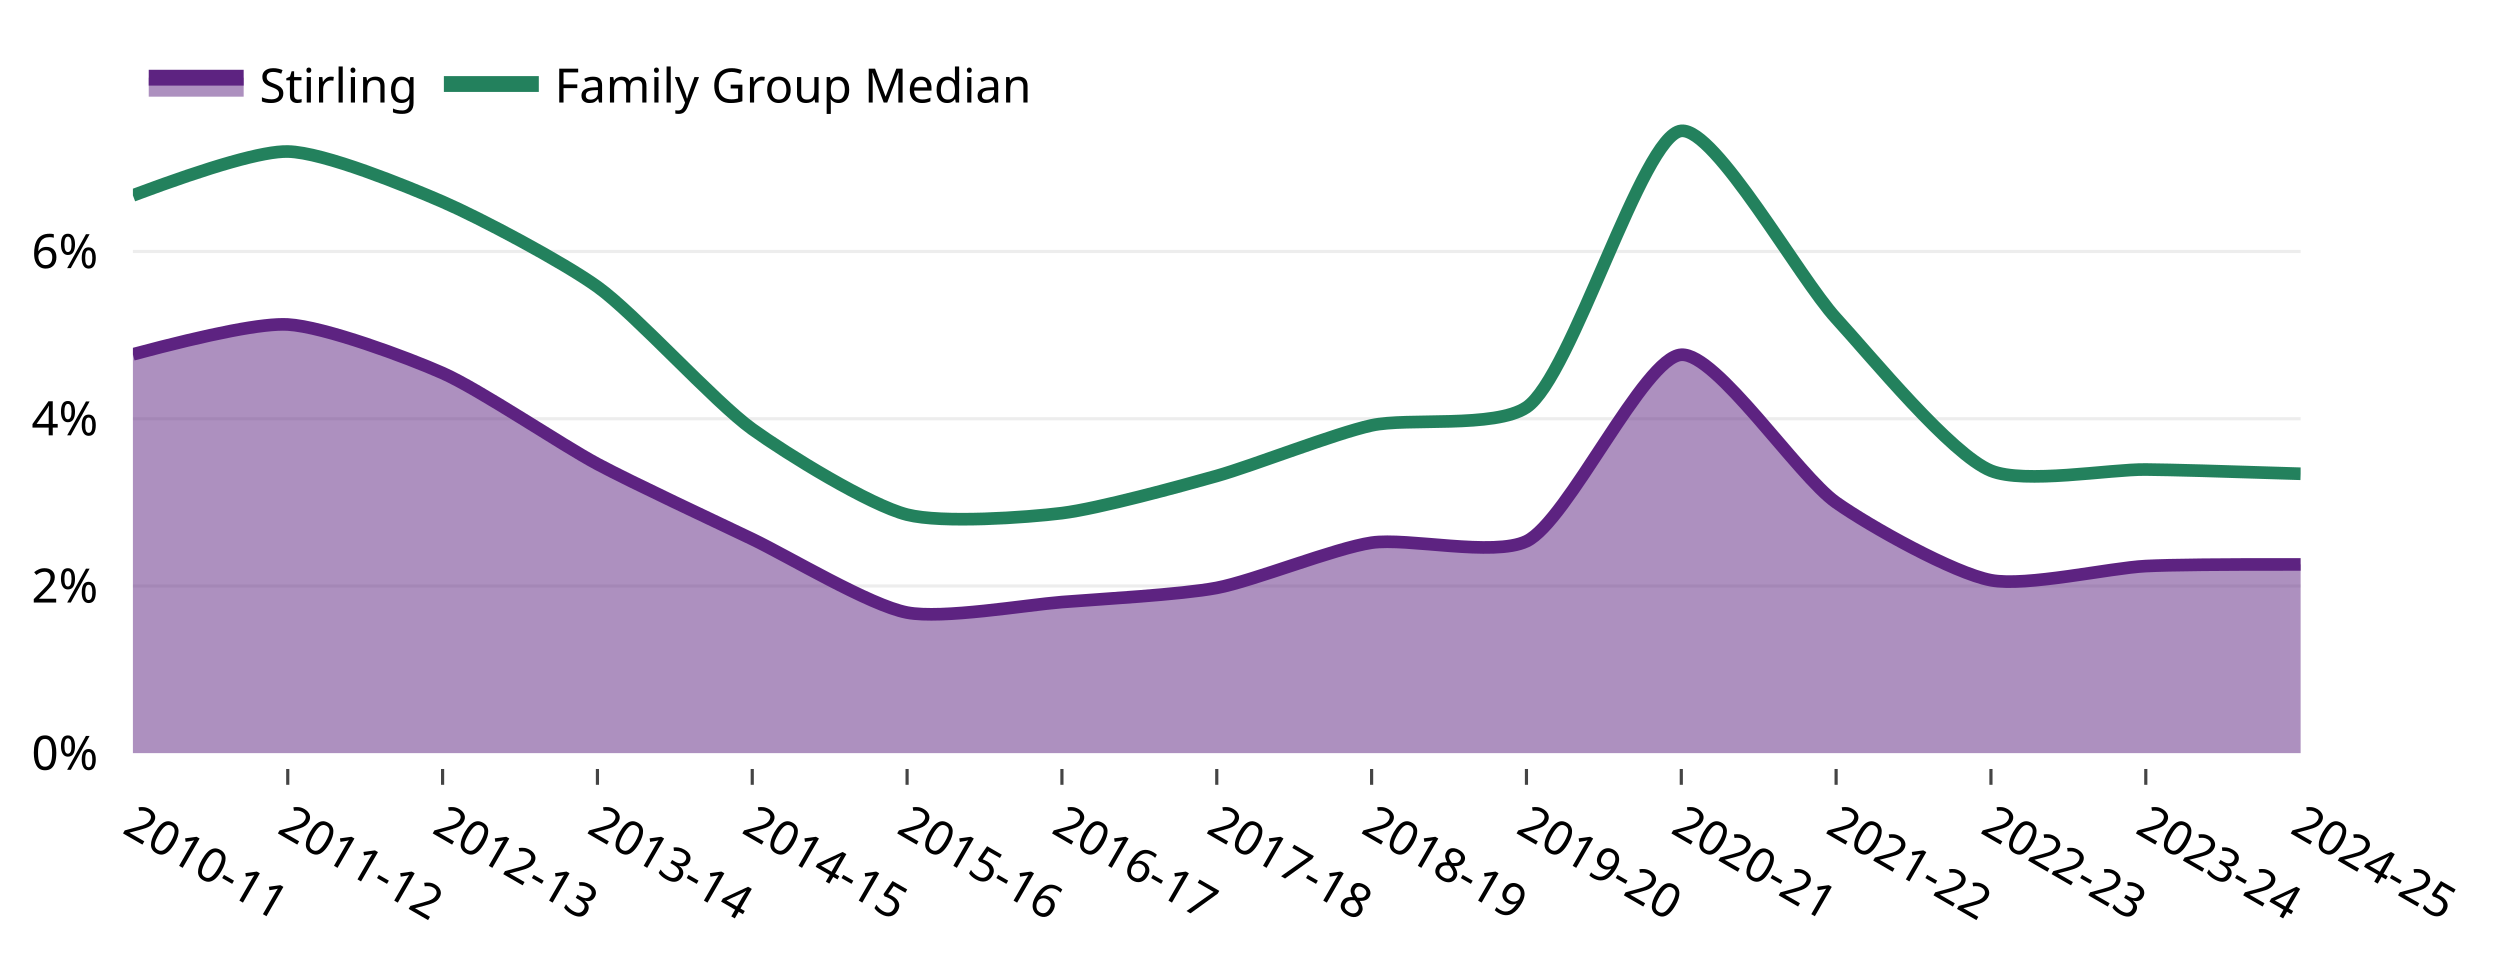
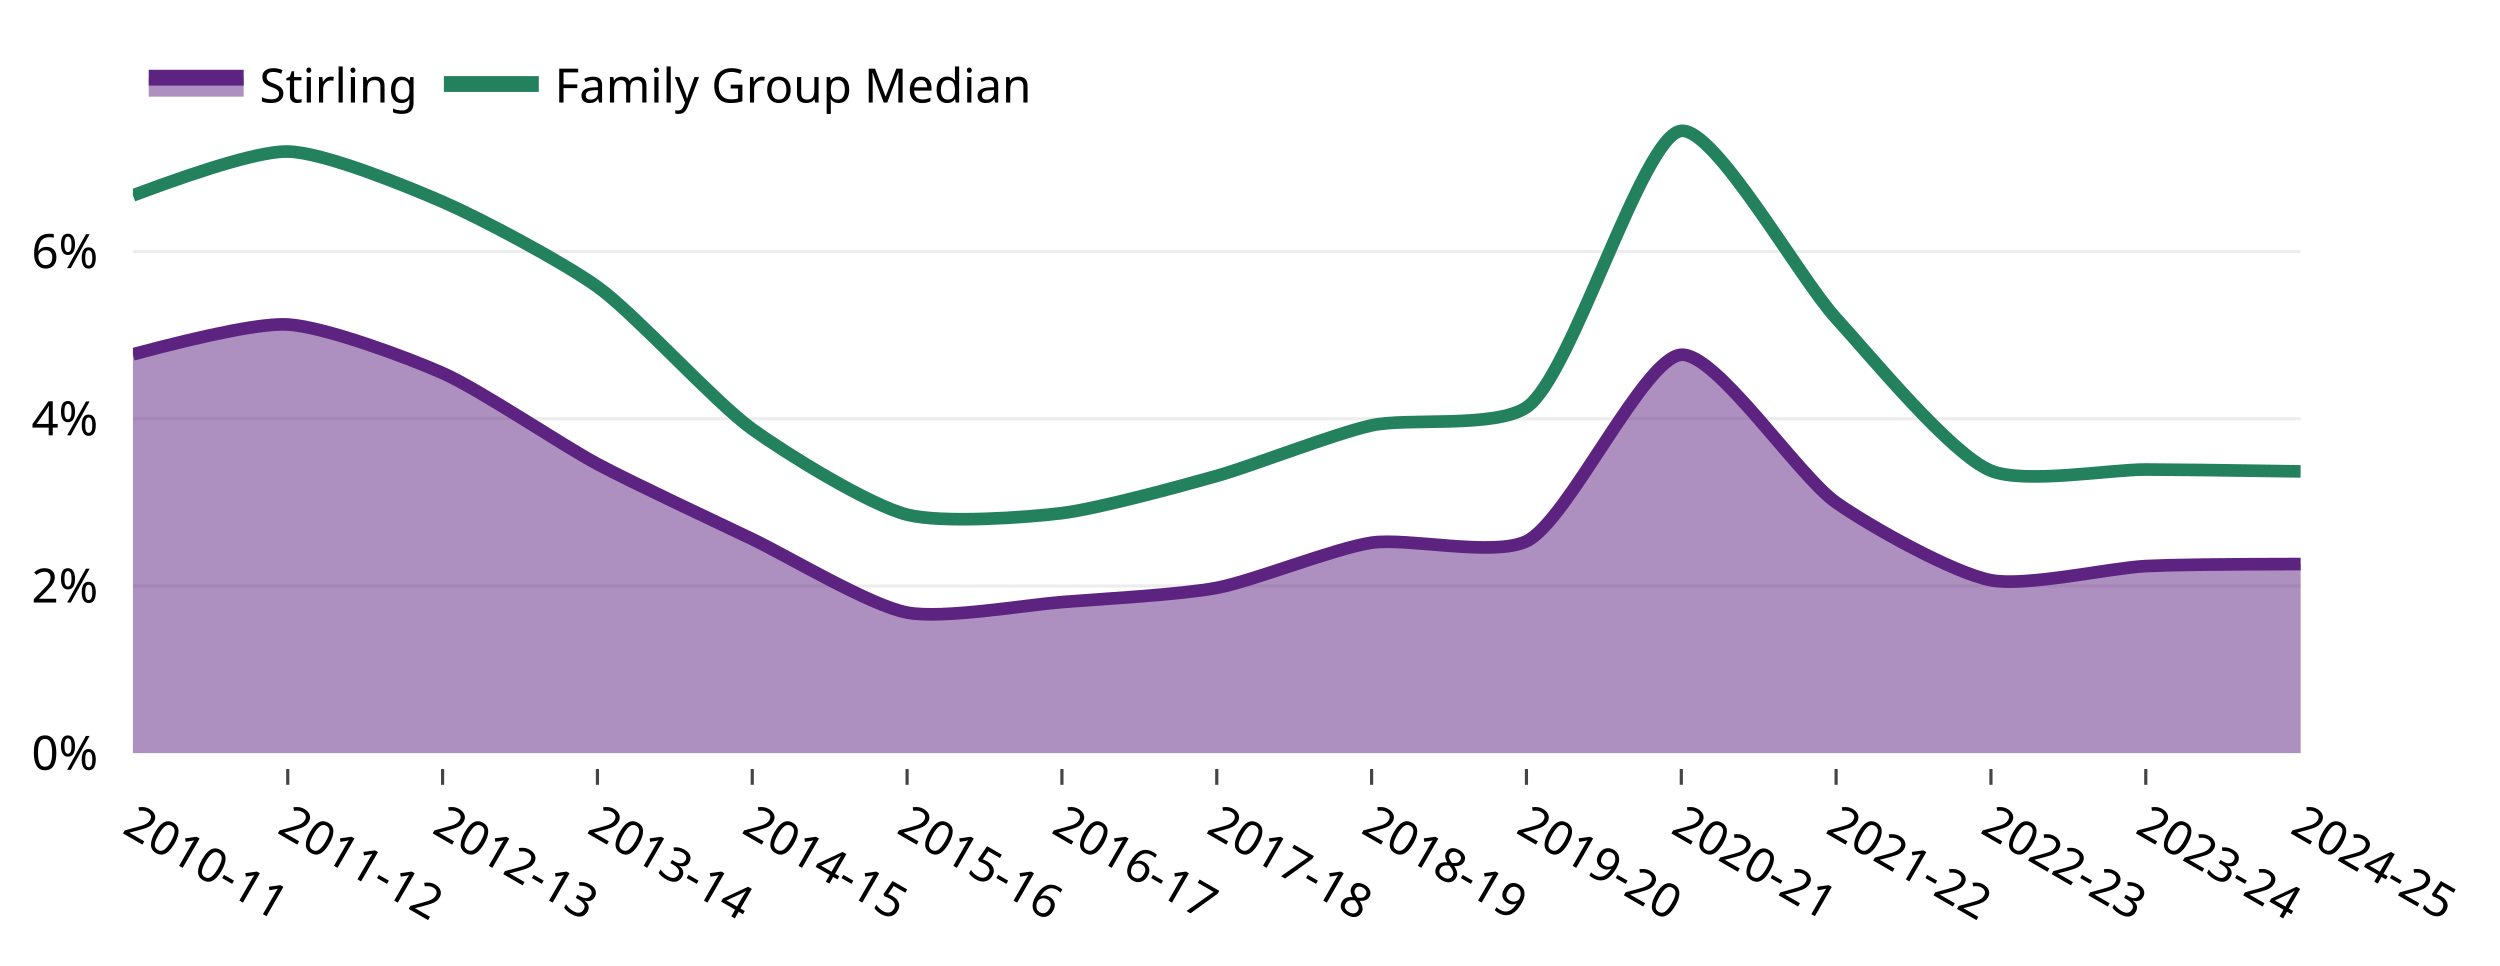
<svg xmlns="http://www.w3.org/2000/svg" class="main-svg" width="790" height="305" style="" viewBox="0 0 790 305">
  <rect x="0" y="0" width="790" height="305" style="fill: rgb(255, 255, 255); fill-opacity: 1;" />
-   <defs id="defs-e50e86">
+   <defs id="defs-0d7b3e">
    <g class="clips">
-       <clipPath id="clipe50e86xyplot" class="plotclip">
+       <clipPath id="clip0d7b3exyplot" class="plotclip">
        <rect width="685" height="207" />
      </clipPath>
-       <clipPath class="axesclip" id="clipe50e86x">
+       <clipPath class="axesclip" id="clip0d7b3ex">
        <rect x="42" y="0" width="685" height="305" />
      </clipPath>
-       <clipPath class="axesclip" id="clipe50e86y">
+       <clipPath class="axesclip" id="clip0d7b3ey">
        <rect x="0" y="31" width="790" height="207" />
      </clipPath>
-       <clipPath class="axesclip" id="clipe50e86xy">
+       <clipPath class="axesclip" id="clip0d7b3exy">
        <rect x="42" y="31" width="685" height="207" />
      </clipPath>
    </g>
    <g class="gradients" />
    <g class="patterns" />
  </defs>
  <g class="bglayer">
    <rect class="bg" x="32" y="21" width="705" height="227" style="fill: rgb(0, 0, 0); fill-opacity: 0; stroke-width: 0;" />
  </g>
  <g class="layer-below">
    <g class="imagelayer" />
    <g class="shapelayer" />
  </g>
  <g class="cartesianlayer">
    <g class="subplot xy">
      <g class="layer-subplot">
        <g class="shapelayer" />
        <g class="imagelayer" />
      </g>
      <g class="minor-gridlayer">
        <g class="x" />
        <g class="y" />
      </g>
      <g class="gridlayer">
        <g class="x">
          <path class="xgrid crisp" transform="translate(90.93,0)" d="M0,31v207" style="stroke: rgb(255, 255, 255); stroke-opacity: 1; stroke-width: 1px;" />
          <path class="xgrid crisp" transform="translate(139.86,0)" d="M0,31v207" style="stroke: rgb(255, 255, 255); stroke-opacity: 1; stroke-width: 1px;" />
          <path class="xgrid crisp" transform="translate(188.79,0)" d="M0,31v207" style="stroke: rgb(255, 255, 255); stroke-opacity: 1; stroke-width: 1px;" />
          <path class="xgrid crisp" transform="translate(237.71,0)" d="M0,31v207" style="stroke: rgb(255, 255, 255); stroke-opacity: 1; stroke-width: 1px;" />
          <path class="xgrid crisp" transform="translate(286.64,0)" d="M0,31v207" style="stroke: rgb(255, 255, 255); stroke-opacity: 1; stroke-width: 1px;" />
          <path class="xgrid crisp" transform="translate(335.57,0)" d="M0,31v207" style="stroke: rgb(255, 255, 255); stroke-opacity: 1; stroke-width: 1px;" />
          <path class="xgrid crisp" transform="translate(384.5,0)" d="M0,31v207" style="stroke: rgb(255, 255, 255); stroke-opacity: 1; stroke-width: 1px;" />
          <path class="xgrid crisp" transform="translate(433.43,0)" d="M0,31v207" style="stroke: rgb(255, 255, 255); stroke-opacity: 1; stroke-width: 1px;" />
          <path class="xgrid crisp" transform="translate(482.36,0)" d="M0,31v207" style="stroke: rgb(255, 255, 255); stroke-opacity: 1; stroke-width: 1px;" />
          <path class="xgrid crisp" transform="translate(531.29,0)" d="M0,31v207" style="stroke: rgb(255, 255, 255); stroke-opacity: 1; stroke-width: 1px;" />
          <path class="xgrid crisp" transform="translate(580.21,0)" d="M0,31v207" style="stroke: rgb(255, 255, 255); stroke-opacity: 1; stroke-width: 1px;" />
          <path class="xgrid crisp" transform="translate(629.14,0)" d="M0,31v207" style="stroke: rgb(255, 255, 255); stroke-opacity: 1; stroke-width: 1px;" />
          <path class="xgrid crisp" transform="translate(678.07,0)" d="M0,31v207" style="stroke: rgb(255, 255, 255); stroke-opacity: 1; stroke-width: 1px;" />
        </g>
        <g class="y">
          <path class="ygrid crisp" transform="translate(0,185.16)" d="M42,0h685" style="stroke: rgb(237, 237, 237); stroke-opacity: 1; stroke-width: 1px;" />
          <path class="ygrid crisp" transform="translate(0,132.32)" d="M42,0h685" style="stroke: rgb(237, 237, 237); stroke-opacity: 1; stroke-width: 1px;" />
          <path class="ygrid crisp" transform="translate(0,79.47)" d="M42,0h685" style="stroke: rgb(237, 237, 237); stroke-opacity: 1; stroke-width: 1px;" />
        </g>
      </g>
      <g class="zerolinelayer">
        <path class="yzl zl crisp" transform="translate(0,238)" d="M42,0h685" style="stroke: rgb(255, 255, 255); stroke-opacity: 1; stroke-width: 2px;" />
      </g>
      <path class="xlines-below" />
      <path class="ylines-below" />
      <g class="overlines-below" />
      <g class="xaxislayer-below" />
      <g class="yaxislayer-below" />
      <g class="overaxes-below" />
-       <g class="plot" transform="translate(42,31)" clip-path="url(#clipe50e86xyplot)">
+       <g class="plot" transform="translate(42,31)" clip-path="url(#clip0d7b3exyplot)">
        <g class="scatterlayer mlayer">
-           <g class="trace scatter tracee90897" style="stroke-miterlimit: 2;">
+           <g class="trace scatter trace40ac71" style="stroke-miterlimit: 2;">
            <g class="fills">
              <g>
-                 <path class="js-fill" d="M685,207L0,207L0,80.97Q37.59,70.9 48.93,71.54C60.43,72.19 86.72,81.94 97.86,86.88C109.58,92.08 135.25,109.45 146.79,115.63C158.09,121.67 184.28,133.87 195.71,139.35C207.11,144.82 232.93,160.35 244.64,162.57C255.79,164.69 282.16,160.16 293.57,159.25C304.99,158.34 331.19,156.92 342.5,154.77C354.02,152.58 379.89,142.19 391.43,140.49C402.73,138.82 429.96,144.98 440.36,140.04C453.37,133.86 477.5,81.78 489.29,81.1C500.37,80.46 526.12,119.28 538.21,127.79C549.08,135.45 575.4,150.13 587.14,152.35C598.26,154.46 624.64,148.46 636.07,147.88Q647.48,147.3 685,147.36" style="fill: rgb(93, 35, 129); fill-opacity: 0.5; stroke-width: 0;" />
+                 <path class="js-fill" d="M685,207L0,207L0,80.97Q37.59,70.9 48.93,71.54C60.43,72.19 86.72,81.94 97.86,86.88C109.58,92.08 135.25,109.45 146.79,115.63C158.09,121.67 184.28,133.87 195.71,139.35C207.11,144.82 232.93,160.35 244.64,162.57C255.79,164.69 282.16,160.16 293.57,159.25C304.99,158.34 331.19,156.92 342.5,154.77C354.02,152.58 379.89,142.19 391.43,140.49C402.73,138.82 429.96,144.98 440.36,140.04C453.37,133.86 477.5,81.78 489.29,81.1C500.37,80.46 526.12,119.28 538.21,127.79C549.08,135.45 575.4,150.13 587.14,152.35C598.26,154.46 624.64,148.48 636.07,147.88Q647.48,147.29 685,147.24" style="fill: rgb(93, 35, 129); fill-opacity: 0.5; stroke-width: 0;" />
              </g>
            </g>
            <g class="errorbars" />
            <g class="lines">
-               <path class="js-line" d="M0,80.97Q37.59,70.9 48.93,71.54C60.43,72.19 86.72,81.94 97.86,86.88C109.58,92.08 135.25,109.45 146.79,115.63C158.09,121.67 184.28,133.87 195.71,139.35C207.11,144.82 232.93,160.35 244.64,162.57C255.79,164.69 282.16,160.16 293.57,159.25C304.99,158.34 331.19,156.92 342.5,154.77C354.02,152.58 379.89,142.19 391.43,140.49C402.73,138.82 429.96,144.98 440.36,140.04C453.37,133.86 477.5,81.78 489.29,81.1C500.37,80.46 526.12,119.28 538.21,127.79C549.08,135.45 575.4,150.13 587.14,152.35C598.26,154.46 624.64,148.46 636.07,147.88Q647.48,147.3 685,147.36" style="vector-effect: none; fill: none; stroke: rgb(93, 35, 129); stroke-opacity: 1; stroke-width: 4px; opacity: 1;" />
+               <path class="js-line" d="M0,80.97Q37.59,70.9 48.93,71.54C60.43,72.19 86.72,81.94 97.86,86.88C109.58,92.08 135.25,109.45 146.79,115.63C158.09,121.67 184.28,133.87 195.71,139.35C207.11,144.82 232.93,160.35 244.64,162.57C255.79,164.69 282.16,160.16 293.57,159.25C304.99,158.34 331.19,156.92 342.5,154.77C354.02,152.58 379.89,142.19 391.43,140.49C402.73,138.82 429.96,144.98 440.36,140.04C453.37,133.86 477.5,81.78 489.29,81.1C500.37,80.46 526.12,119.28 538.21,127.79C549.08,135.45 575.4,150.13 587.14,152.35C598.26,154.46 624.64,148.48 636.07,147.88Q647.48,147.29 685,147.24" style="vector-effect: none; fill: none; stroke: rgb(93, 35, 129); stroke-opacity: 1; stroke-width: 4px; opacity: 1;" />
            </g>
            <g class="points" />
            <g class="text" />
          </g>
-           <g class="trace scatter trace0cbaf7" style="stroke-miterlimit: 2; opacity: 1;">
+           <g class="trace scatter trace5eb553" style="stroke-miterlimit: 2; opacity: 1;">
            <g class="fills" />
            <g class="errorbars" />
            <g class="lines">
-               <path class="js-line" d="M0,30.75Q37.55,16.67 48.93,16.88C60.38,17.1 86.67,27.92 97.86,32.76C109.52,37.8 135.83,51.76 146.79,59.63C158.75,68.22 183.76,96 195.71,104.61C206.67,112.5 232.82,128.64 244.64,131.63C255.7,134.42 282.23,132.55 293.57,131.15C305.07,129.73 331.15,122.6 342.5,119.39C353.98,116.14 379.89,105.95 391.43,103.42C402.72,100.94 430.35,104.4 440.36,97.72C454.63,88.2 477.01,11.46 489.29,10.35C500.04,9.38 526.45,56.77 538.21,69.6C549.32,81.73 574.58,112.66 587.14,117.75C597.74,122.04 624.65,117.26 636.07,117.37Q647.49,117.48 685,118.71" style="vector-effect: none; fill: none; stroke: rgb(35, 129, 93); stroke-opacity: 1; stroke-width: 4px; opacity: 1;" />
+               <path class="js-line" d="M0,30.75Q37.55,16.67 48.93,16.88C60.38,17.1 86.67,27.92 97.86,32.76C109.52,37.8 135.83,51.76 146.79,59.63C158.75,68.22 183.76,96 195.71,104.61C206.67,112.5 232.82,128.64 244.64,131.63C255.7,134.42 282.23,132.55 293.57,131.15C305.07,129.73 331.15,122.6 342.5,119.39C353.98,116.14 379.89,105.95 391.43,103.42C402.72,100.94 430.35,104.4 440.36,97.72C454.63,88.2 477.01,11.46 489.29,10.35C500.04,9.38 526.45,56.77 538.21,69.6C549.32,81.73 574.58,112.66 587.14,117.75C597.74,122.04 624.65,117.35 636.07,117.37Q647.49,117.39 685,117.96" style="vector-effect: none; fill: none; stroke: rgb(35, 129, 93); stroke-opacity: 1; stroke-width: 4px; opacity: 1;" />
            </g>
            <g class="points" />
            <g class="text" />
          </g>
        </g>
      </g>
      <g class="overplot" />
      <path class="xlines-above crisp" d="" style="fill: none; stroke-width: 1px; stroke: rgb(0, 0, 0); stroke-opacity: 0;" />
      <path class="ylines-above crisp" d="M0,0" style="fill: none;" />
      <g class="overlines-above" />
      <g class="xaxislayer-above">
        <path class="xtick ticks crisp" d="M0,248v-5" transform="translate(90.93,0)" style="stroke: rgb(68, 68, 68); stroke-opacity: 1; stroke-width: 1px;" />
        <path class="xtick ticks crisp" d="M0,248v-5" transform="translate(139.86,0)" style="stroke: rgb(68, 68, 68); stroke-opacity: 1; stroke-width: 1px;" />
        <path class="xtick ticks crisp" d="M0,248v-5" transform="translate(188.79,0)" style="stroke: rgb(68, 68, 68); stroke-opacity: 1; stroke-width: 1px;" />
        <path class="xtick ticks crisp" d="M0,248v-5" transform="translate(237.71,0)" style="stroke: rgb(68, 68, 68); stroke-opacity: 1; stroke-width: 1px;" />
        <path class="xtick ticks crisp" d="M0,248v-5" transform="translate(286.64,0)" style="stroke: rgb(68, 68, 68); stroke-opacity: 1; stroke-width: 1px;" />
        <path class="xtick ticks crisp" d="M0,248v-5" transform="translate(335.57,0)" style="stroke: rgb(68, 68, 68); stroke-opacity: 1; stroke-width: 1px;" />
        <path class="xtick ticks crisp" d="M0,248v-5" transform="translate(384.5,0)" style="stroke: rgb(68, 68, 68); stroke-opacity: 1; stroke-width: 1px;" />
        <path class="xtick ticks crisp" d="M0,248v-5" transform="translate(433.43,0)" style="stroke: rgb(68, 68, 68); stroke-opacity: 1; stroke-width: 1px;" />
        <path class="xtick ticks crisp" d="M0,248v-5" transform="translate(482.36,0)" style="stroke: rgb(68, 68, 68); stroke-opacity: 1; stroke-width: 1px;" />
        <path class="xtick ticks crisp" d="M0,248v-5" transform="translate(531.29,0)" style="stroke: rgb(68, 68, 68); stroke-opacity: 1; stroke-width: 1px;" />
        <path class="xtick ticks crisp" d="M0,248v-5" transform="translate(580.21,0)" style="stroke: rgb(68, 68, 68); stroke-opacity: 1; stroke-width: 1px;" />
        <path class="xtick ticks crisp" d="M0,248v-5" transform="translate(629.14,0)" style="stroke: rgb(68, 68, 68); stroke-opacity: 1; stroke-width: 1px;" />
        <path class="xtick ticks crisp" d="M0,248v-5" transform="translate(678.07,0)" style="stroke: rgb(68, 68, 68); stroke-opacity: 1; stroke-width: 1px;" />
        <g class="xtick">
          <text text-anchor="start" x="0" y="264" transform="translate(42,0) rotate(30,0,256.5)" style="font-family: 'Segoe UI Semibold'; font-size: 15px; fill: rgb(0, 0, 0); fill-opacity: 1; white-space: pre; opacity: 1;">2010-11</text>
        </g>
        <g class="xtick">
          <text text-anchor="start" x="0" y="264" transform="translate(90.93,0) rotate(30,0,256.5)" style="font-family: 'Segoe UI Semibold'; font-size: 15px; fill: rgb(0, 0, 0); fill-opacity: 1; white-space: pre; opacity: 1;">2011-12</text>
        </g>
        <g class="xtick">
          <text text-anchor="start" x="0" y="264" transform="translate(139.86,0) rotate(30,0,256.5)" style="font-family: 'Segoe UI Semibold'; font-size: 15px; fill: rgb(0, 0, 0); fill-opacity: 1; white-space: pre; opacity: 1;">2012-13</text>
        </g>
        <g class="xtick">
          <text text-anchor="start" x="0" y="264" transform="translate(188.79,0) rotate(30,0,256.5)" style="font-family: 'Segoe UI Semibold'; font-size: 15px; fill: rgb(0, 0, 0); fill-opacity: 1; white-space: pre; opacity: 1;">2013-14</text>
        </g>
        <g class="xtick">
          <text text-anchor="start" x="0" y="264" transform="translate(237.71,0) rotate(30,0,256.5)" style="font-family: 'Segoe UI Semibold'; font-size: 15px; fill: rgb(0, 0, 0); fill-opacity: 1; white-space: pre; opacity: 1;">2014-15</text>
        </g>
        <g class="xtick">
          <text text-anchor="start" x="0" y="264" transform="translate(286.64,0) rotate(30,0,256.5)" style="font-family: 'Segoe UI Semibold'; font-size: 15px; fill: rgb(0, 0, 0); fill-opacity: 1; white-space: pre; opacity: 1;">2015-16</text>
        </g>
        <g class="xtick">
          <text text-anchor="start" x="0" y="264" transform="translate(335.57,0) rotate(30,0,256.5)" style="font-family: 'Segoe UI Semibold'; font-size: 15px; fill: rgb(0, 0, 0); fill-opacity: 1; white-space: pre; opacity: 1;">2016-17</text>
        </g>
        <g class="xtick">
          <text text-anchor="start" x="0" y="264" transform="translate(384.5,0) rotate(30,0,256.5)" style="font-family: 'Segoe UI Semibold'; font-size: 15px; fill: rgb(0, 0, 0); fill-opacity: 1; white-space: pre; opacity: 1;">2017-18</text>
        </g>
        <g class="xtick">
          <text text-anchor="start" x="0" y="264" transform="translate(433.43,0) rotate(30,0,256.5)" style="font-family: 'Segoe UI Semibold'; font-size: 15px; fill: rgb(0, 0, 0); fill-opacity: 1; white-space: pre; opacity: 1;">2018-19</text>
        </g>
        <g class="xtick">
          <text text-anchor="start" x="0" y="264" transform="translate(482.36,0) rotate(30,0,256.5)" style="font-family: 'Segoe UI Semibold'; font-size: 15px; fill: rgb(0, 0, 0); fill-opacity: 1; white-space: pre; opacity: 1;">2019-20</text>
        </g>
        <g class="xtick">
          <text text-anchor="start" x="0" y="264" transform="translate(531.29,0) rotate(30,0,256.5)" style="font-family: 'Segoe UI Semibold'; font-size: 15px; fill: rgb(0, 0, 0); fill-opacity: 1; white-space: pre; opacity: 1;">2020-21</text>
        </g>
        <g class="xtick">
          <text text-anchor="start" x="0" y="264" transform="translate(580.21,0) rotate(30,0,256.5)" style="font-family: 'Segoe UI Semibold'; font-size: 15px; fill: rgb(0, 0, 0); fill-opacity: 1; white-space: pre; opacity: 1;">2021-22</text>
        </g>
        <g class="xtick">
          <text text-anchor="start" x="0" y="264" transform="translate(629.14,0) rotate(30,0,256.5)" style="font-family: 'Segoe UI Semibold'; font-size: 15px; fill: rgb(0, 0, 0); fill-opacity: 1; white-space: pre; opacity: 1;">2022-23</text>
        </g>
        <g class="xtick">
          <text text-anchor="start" x="0" y="264" transform="translate(678.07,0) rotate(30,0,256.5)" style="font-family: 'Segoe UI Semibold'; font-size: 15px; fill: rgb(0, 0, 0); fill-opacity: 1; white-space: pre; opacity: 1;">2023-24</text>
        </g>
        <g class="xtick">
          <text text-anchor="start" x="0" y="264" transform="translate(727,0) rotate(30,0,256.5)" style="font-family: 'Segoe UI Semibold'; font-size: 15px; fill: rgb(0, 0, 0); fill-opacity: 1; white-space: pre; opacity: 1;">2024-25</text>
        </g>
      </g>
      <g class="yaxislayer-above">
        <g class="ytick">
          <text text-anchor="end" x="31" y="5.25" transform="translate(0,238)" style="font-family: 'Segoe UI Semibold'; font-size: 15px; fill: rgb(0, 0, 0); fill-opacity: 1; white-space: pre; opacity: 1;">0%</text>
        </g>
        <g class="ytick">
          <text text-anchor="end" x="31" y="5.25" style="font-family: 'Segoe UI Semibold'; font-size: 15px; fill: rgb(0, 0, 0); fill-opacity: 1; white-space: pre; opacity: 1;" transform="translate(0,185.16)">2%</text>
        </g>
        <g class="ytick">
          <text text-anchor="end" x="31" y="5.25" style="font-family: 'Segoe UI Semibold'; font-size: 15px; fill: rgb(0, 0, 0); fill-opacity: 1; white-space: pre; opacity: 1;" transform="translate(0,132.32)">4%</text>
        </g>
        <g class="ytick">
          <text text-anchor="end" x="31" y="5.25" style="font-family: 'Segoe UI Semibold'; font-size: 15px; fill: rgb(0, 0, 0); fill-opacity: 1; white-space: pre; opacity: 1;" transform="translate(0,79.47)">6%</text>
        </g>
      </g>
      <g class="overaxes-above" />
    </g>
  </g>
  <g class="polarlayer" />
  <g class="smithlayer" />
  <g class="ternarylayer" />
  <g class="geolayer" />
  <g class="funnelarealayer" />
  <g class="pielayer" />
  <g class="iciclelayer" />
  <g class="treemaplayer" />
  <g class="sunburstlayer" />
  <g class="glimages" />
-   <defs id="topdefs-e50e86">
+   <defs id="topdefs-0d7b3e">
    <g class="clips" />
-     <clipPath id="legende50e86">
+     <clipPath id="legend0d7b3e">
      <rect width="285" height="33" x="0" y="0" />
    </clipPath>
  </defs>
  <g class="layer-above">
    <g class="imagelayer" />
    <g class="shapelayer" />
  </g>
  <g class="infolayer">
    <g class="legend" pointer-events="all" transform="translate(42,10.3)">
      <rect class="bg" shape-rendering="crispEdges" width="285" height="33" x="0" y="0" style="stroke: rgb(68, 68, 68); stroke-opacity: 1; fill: rgb(0, 0, 0); fill-opacity: 0; stroke-width: 0px;" />
-       <g class="scrollbox" transform="" clip-path="url(#legende50e86)">
+       <g class="scrollbox" transform="" clip-path="url(#legend0d7b3e)">
        <g class="groups">
          <g class="traces" transform="translate(0,16.25)" style="opacity: 1;">
            <text class="legendtext" text-anchor="start" x="40" y="5.85" style="font-family: 'Segoe UI Semibold'; font-size: 15px; fill: rgb(0, 0, 0); fill-opacity: 1; white-space: pre;">Stirling</text>
            <g class="layers">
              <g class="legendfill">
                <path class="js-fill" d="M5,-2h30v6h-30z" style="stroke-width: 0; fill: rgb(93, 35, 129); fill-opacity: 0.5;" />
              </g>
              <g class="legendlines">
                <path class="js-line" d="M5,-2h30" style="fill: none; stroke: rgb(93, 35, 129); stroke-opacity: 1; stroke-width: 5px;" />
              </g>
              <g class="legendsymbols">
                <g class="legendpoints" />
              </g>
            </g>
            <rect class="legendtoggle" x="0" y="-11.25" width="90.766" height="22.5" style="fill: rgb(0, 0, 0); fill-opacity: 0;" />
          </g>
          <g class="traces" transform="translate(93.26562,16.25)" style="opacity: 1;">
            <text class="legendtext" text-anchor="start" x="40" y="5.85" style="font-family: 'Segoe UI Semibold'; font-size: 15px; fill: rgb(0, 0, 0); fill-opacity: 1; white-space: pre;">Family Group Median</text>
            <g class="layers" style="opacity: 1;">
              <g class="legendfill" />
              <g class="legendlines">
                <path class="js-line" d="M5,0h30" style="fill: none; stroke: rgb(35, 129, 93); stroke-opacity: 1; stroke-width: 5px;" />
              </g>
              <g class="legendsymbols">
                <g class="legendpoints" />
              </g>
            </g>
            <rect class="legendtoggle" x="0" y="-11.25" width="188.609" height="22.5" style="fill: rgb(0, 0, 0); fill-opacity: 0;" />
          </g>
        </g>
      </g>
      <rect class="scrollbar" rx="20" ry="3" width="0" height="0" x="0" y="0" style="fill: rgb(128, 139, 164); fill-opacity: 1;" />
    </g>
    <g class="g-gtitle" />
    <g class="g-xtitle" />
    <g class="g-ytitle" />
  </g>
</svg>
